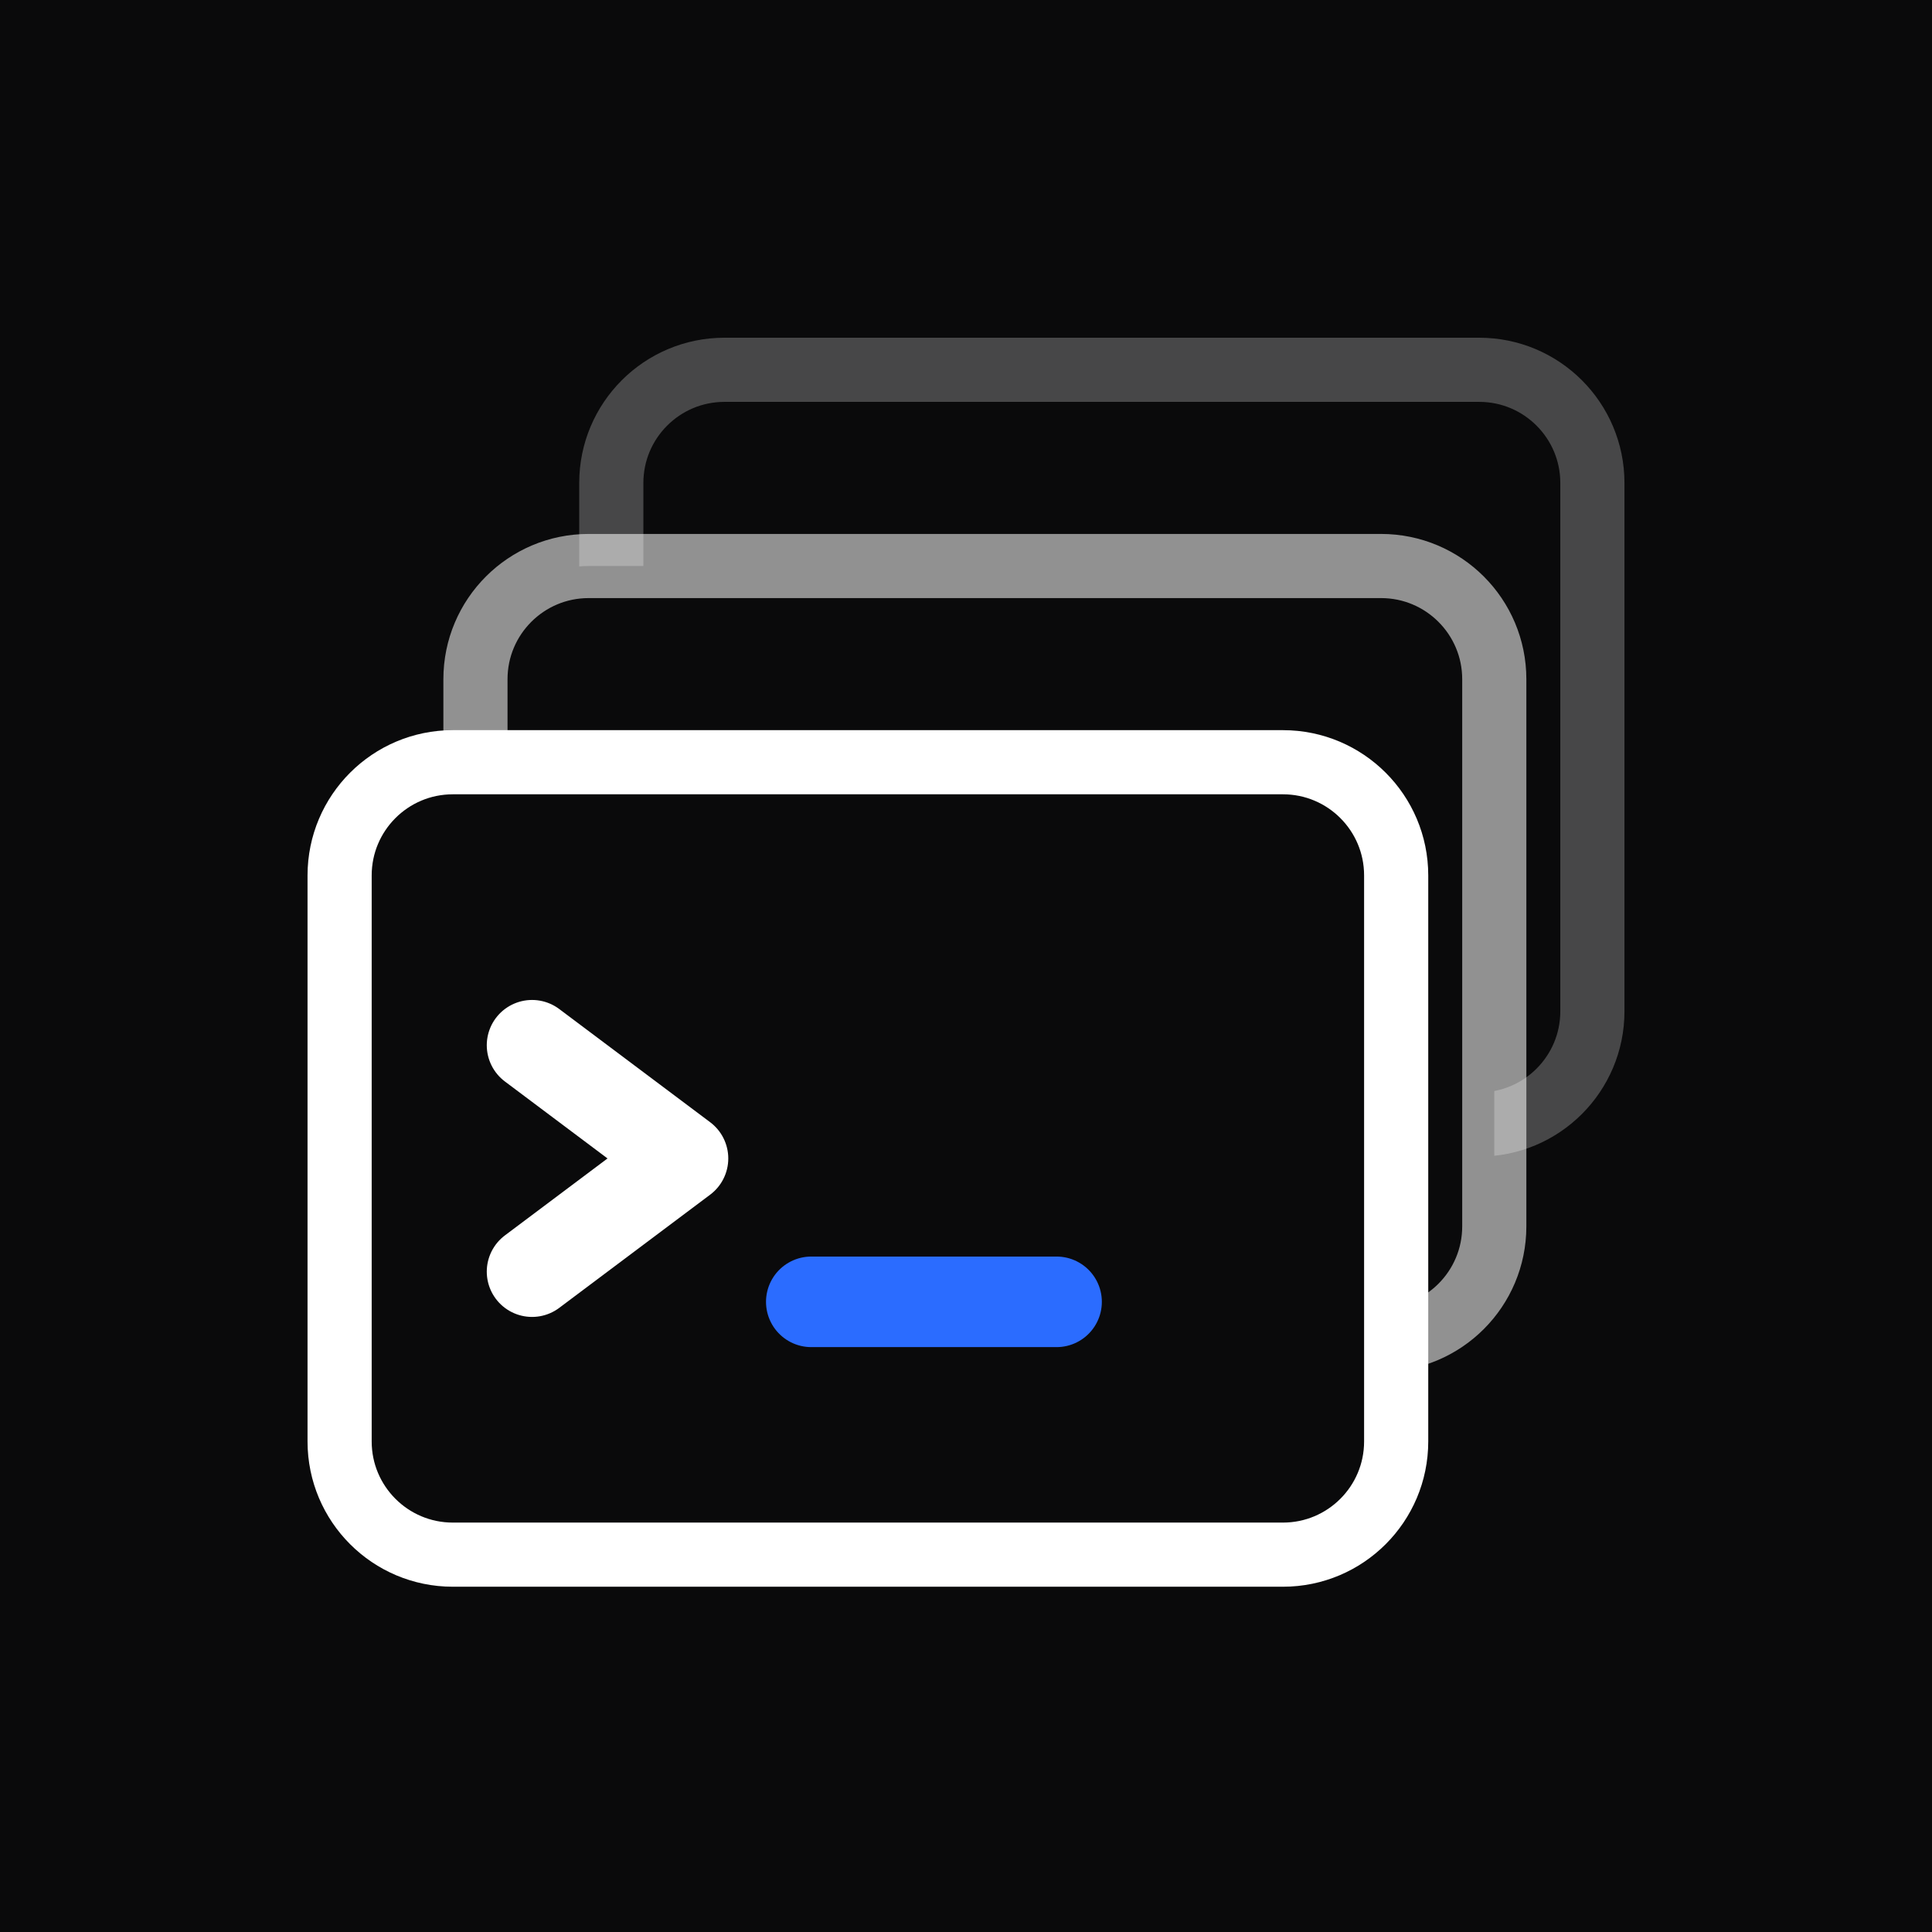
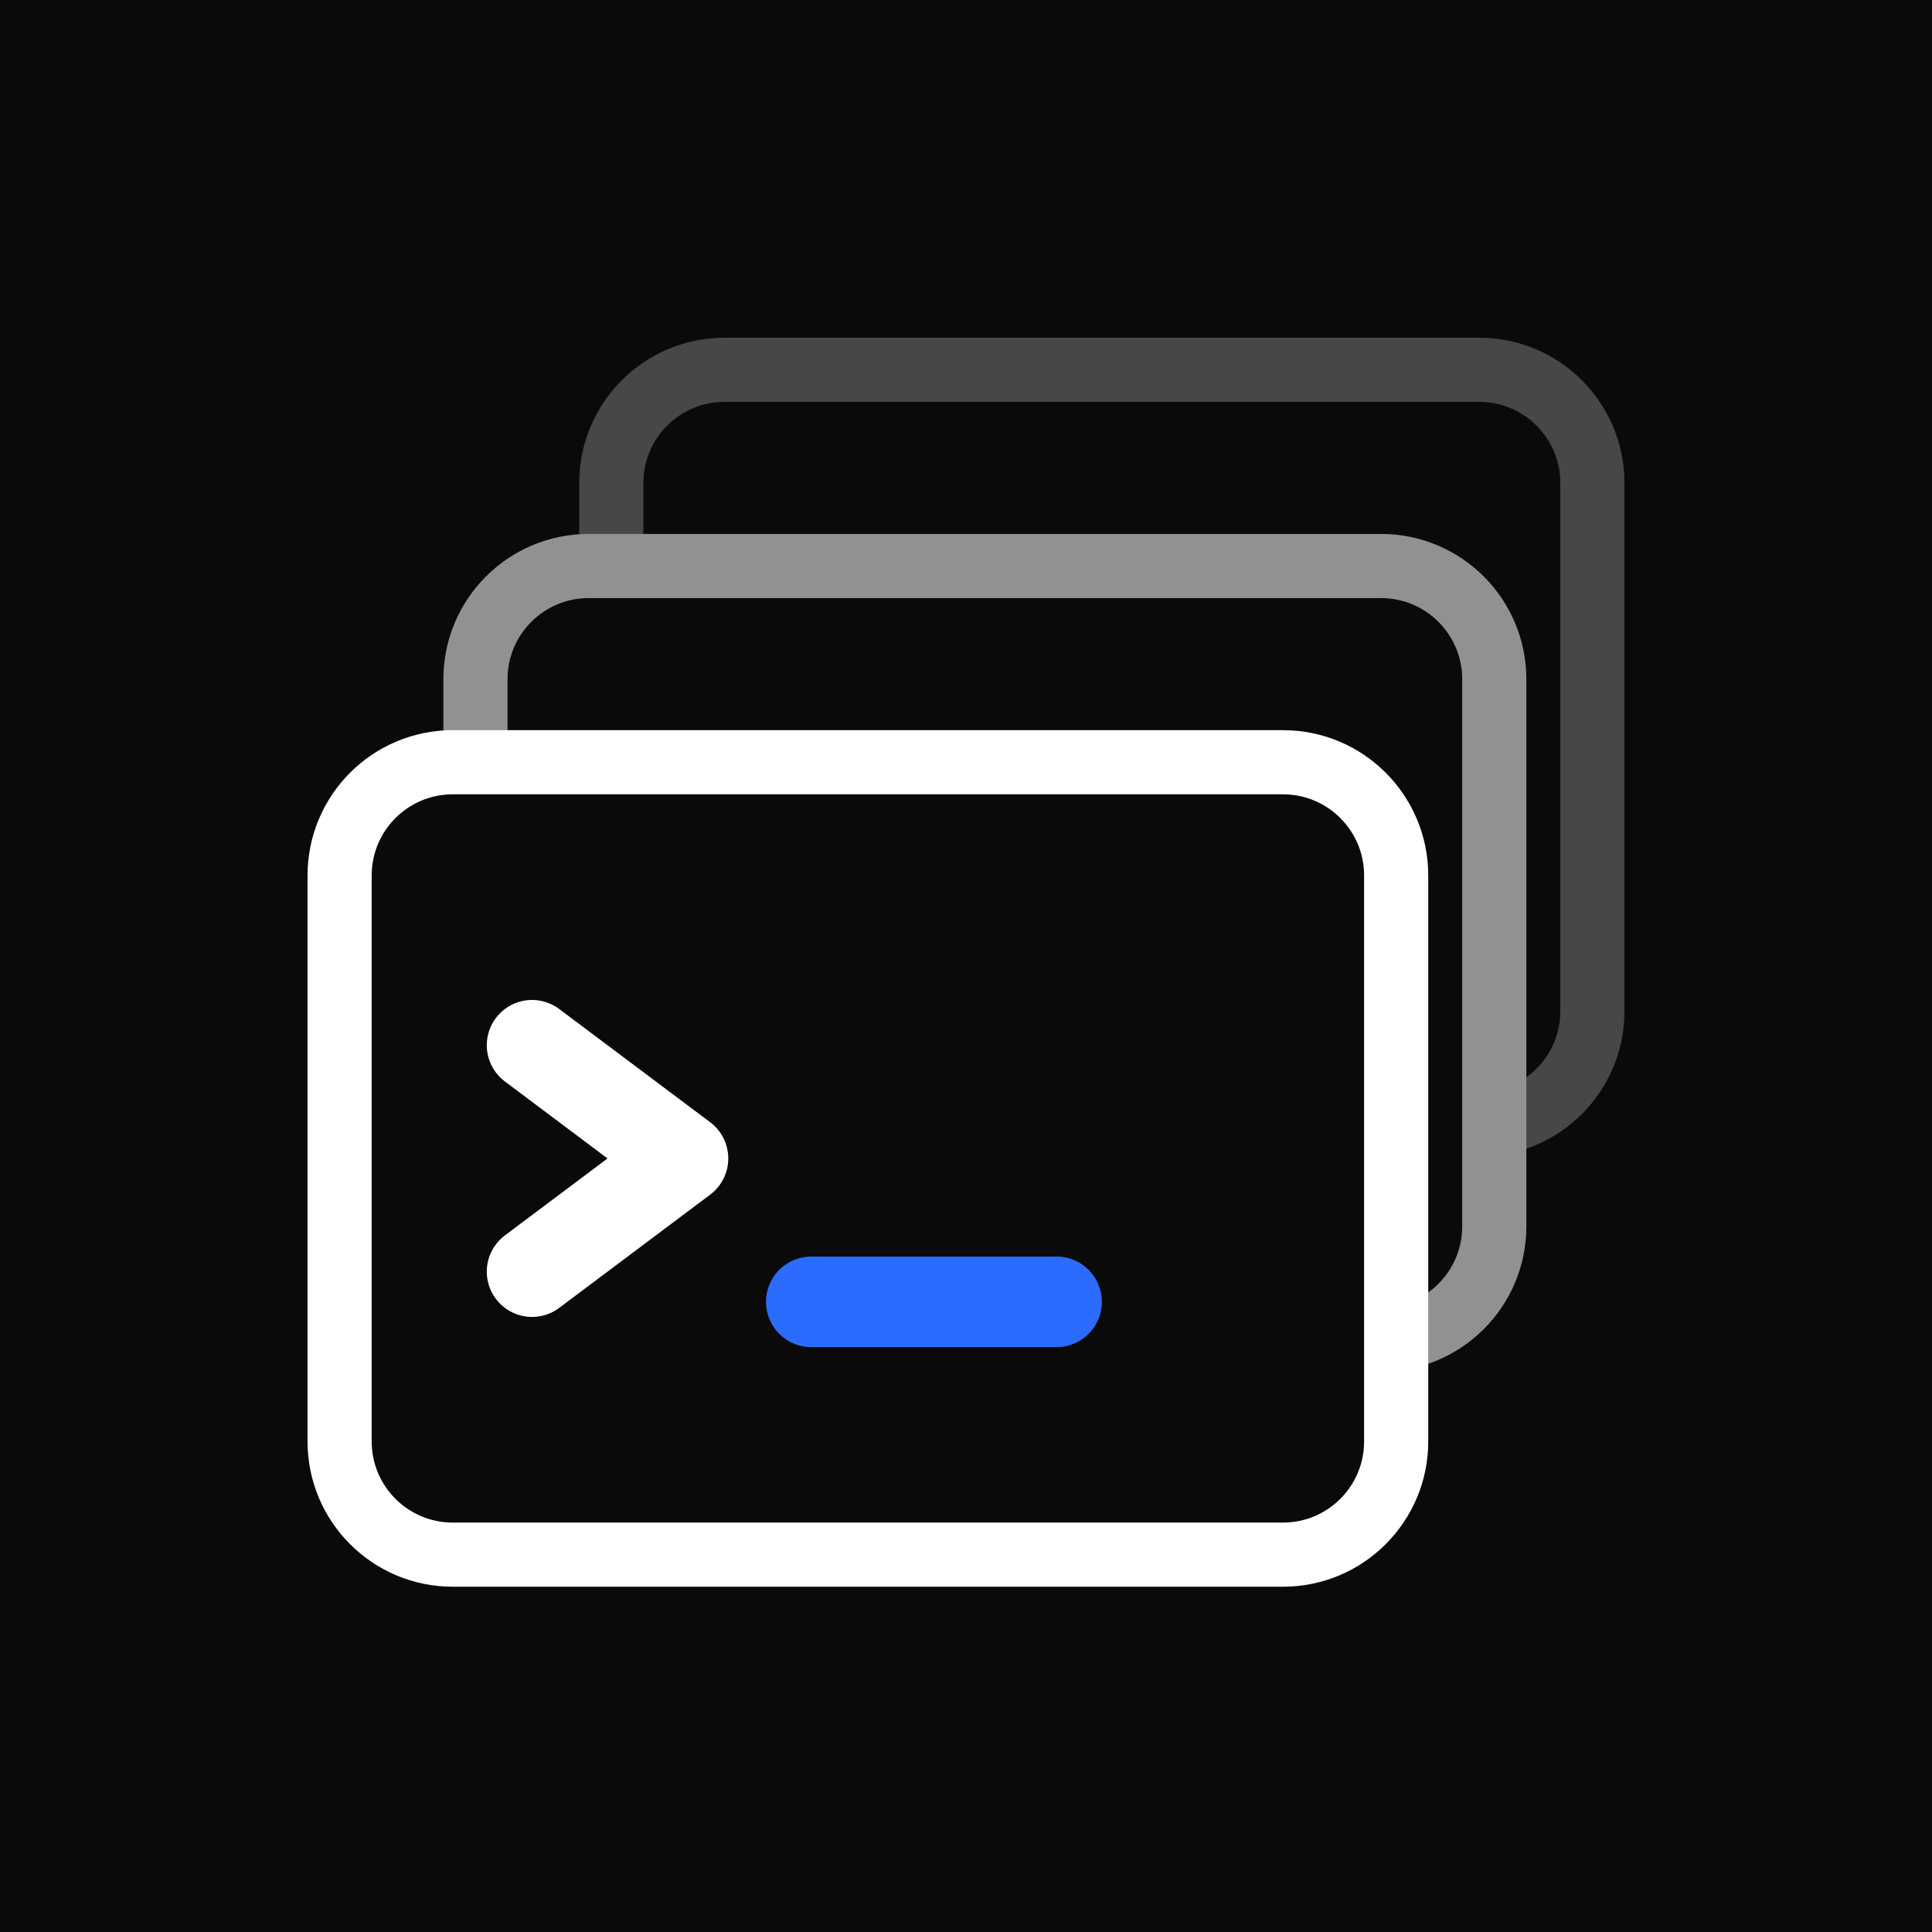
<svg xmlns="http://www.w3.org/2000/svg" viewBox="0 0 1024 1024" width="1024" height="1024">
  <rect width="1024" height="1024" fill="#0A0A0B" />
  <g stroke-width="34" stroke-linejoin="round">
-     <rect x="324" y="196" width="520" height="400" rx="60" fill="#0A0A0B" stroke="#FFFFFF" stroke-opacity="0.25" />
-     <rect x="252" y="300" width="540" height="410" rx="60" fill="#0A0A0B" stroke="#FFFFFF" stroke-opacity="0.55" />
+     <rect x="324" y="196" width="520" height="400" rx="60" fill="#0A0A0B" stroke="#474748" />
+     <rect x="252" y="300" width="540" height="410" rx="60" fill="#0A0A0B" stroke="#919191" />
    <rect x="180" y="404" width="560" height="420" rx="60" fill="#0A0A0B" stroke="#FFFFFF" />
  </g>
  <g fill="none" stroke-linecap="round" stroke-linejoin="round" stroke-width="48">
    <path d="M282 554 L362 614 L282 674" stroke="#FFFFFF" />
    <line x1="430" y1="690" x2="560" y2="690" stroke="#2B6CFF" />
  </g>
</svg>
